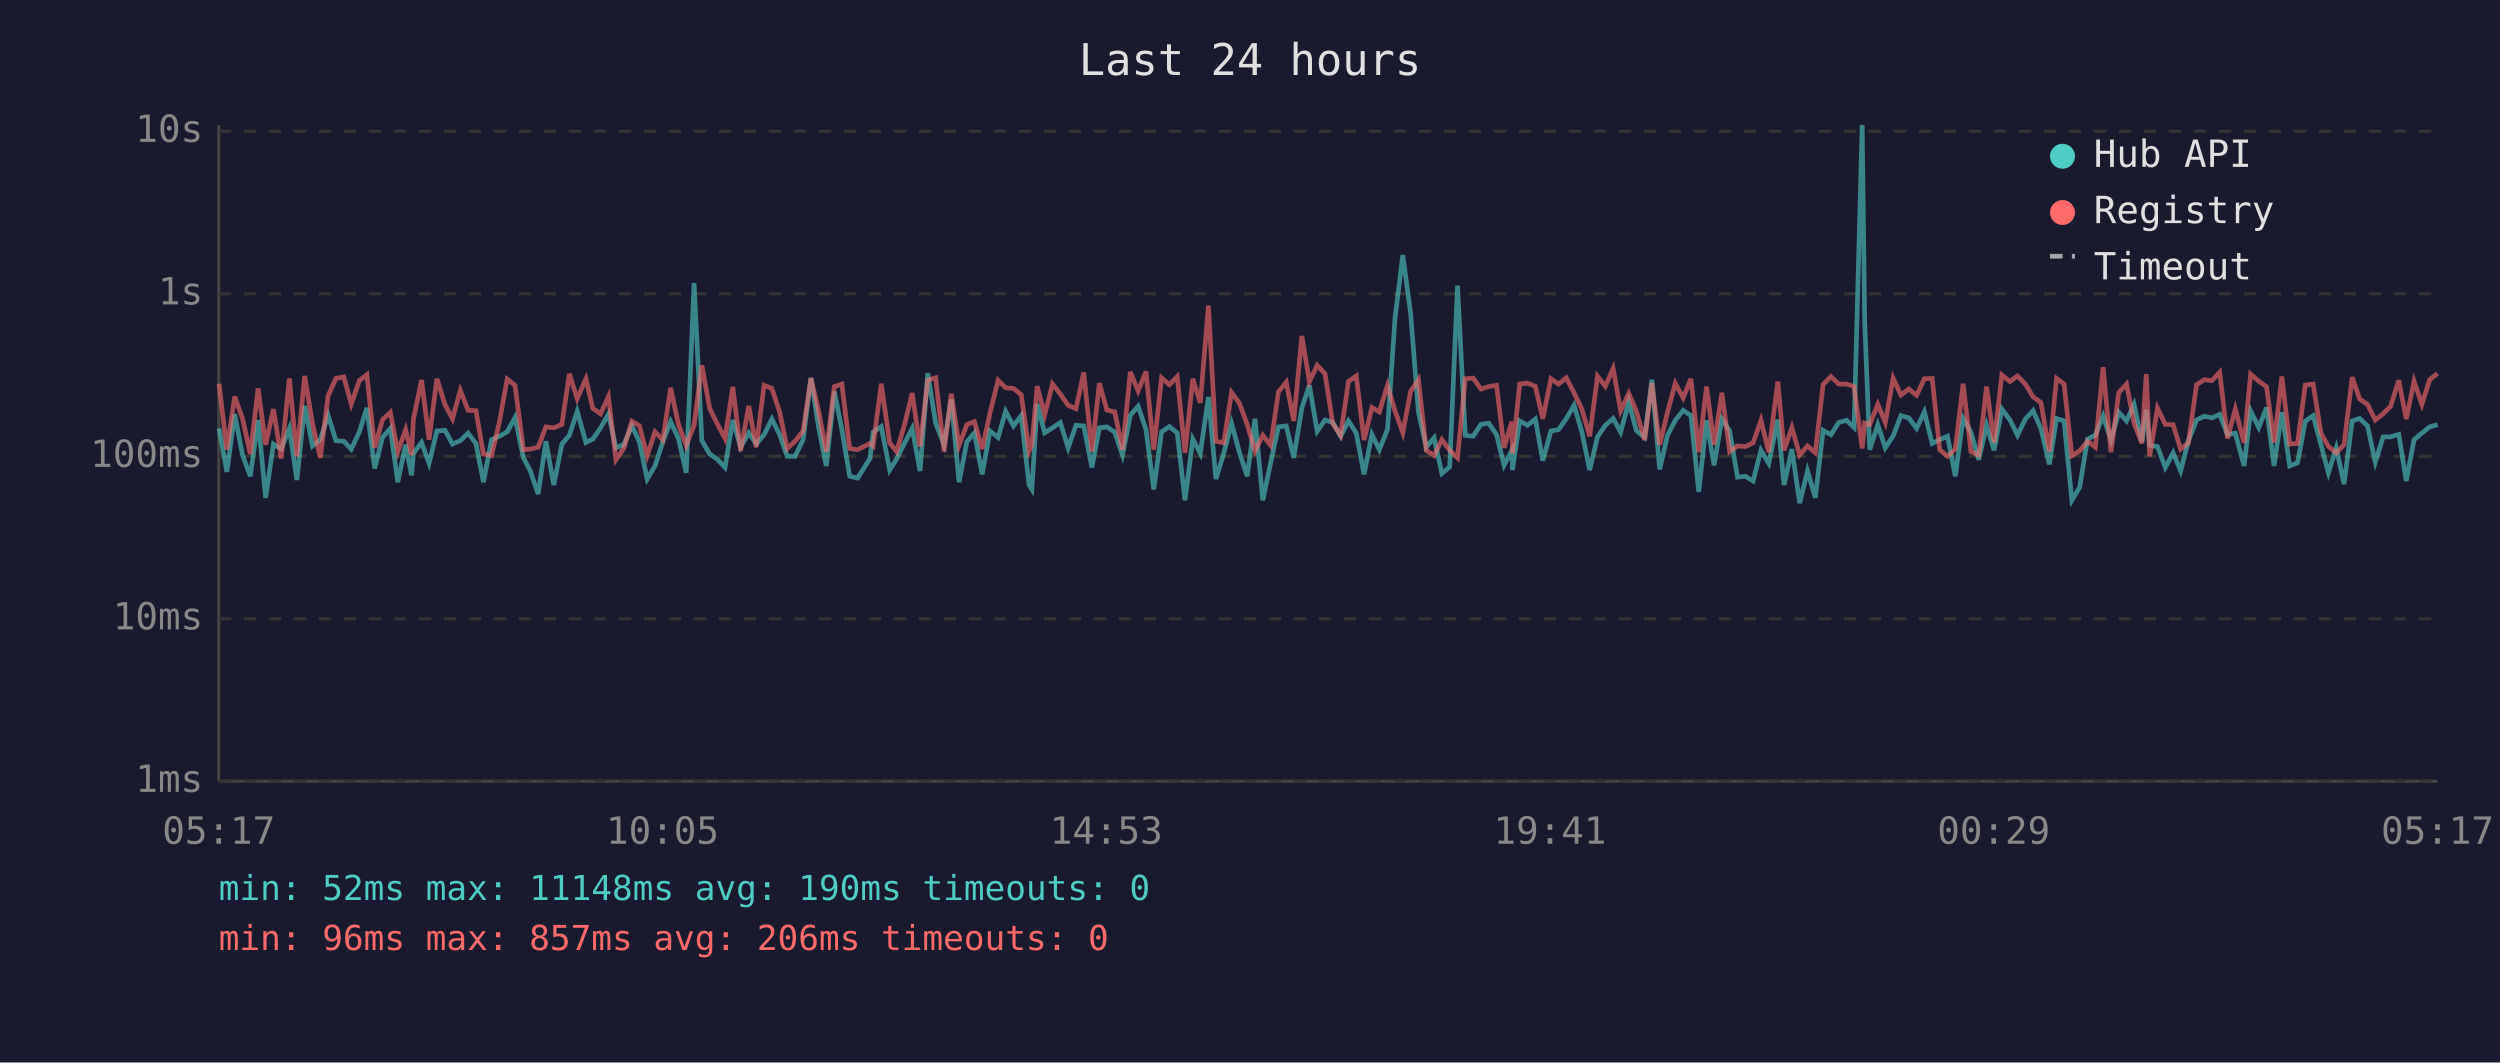
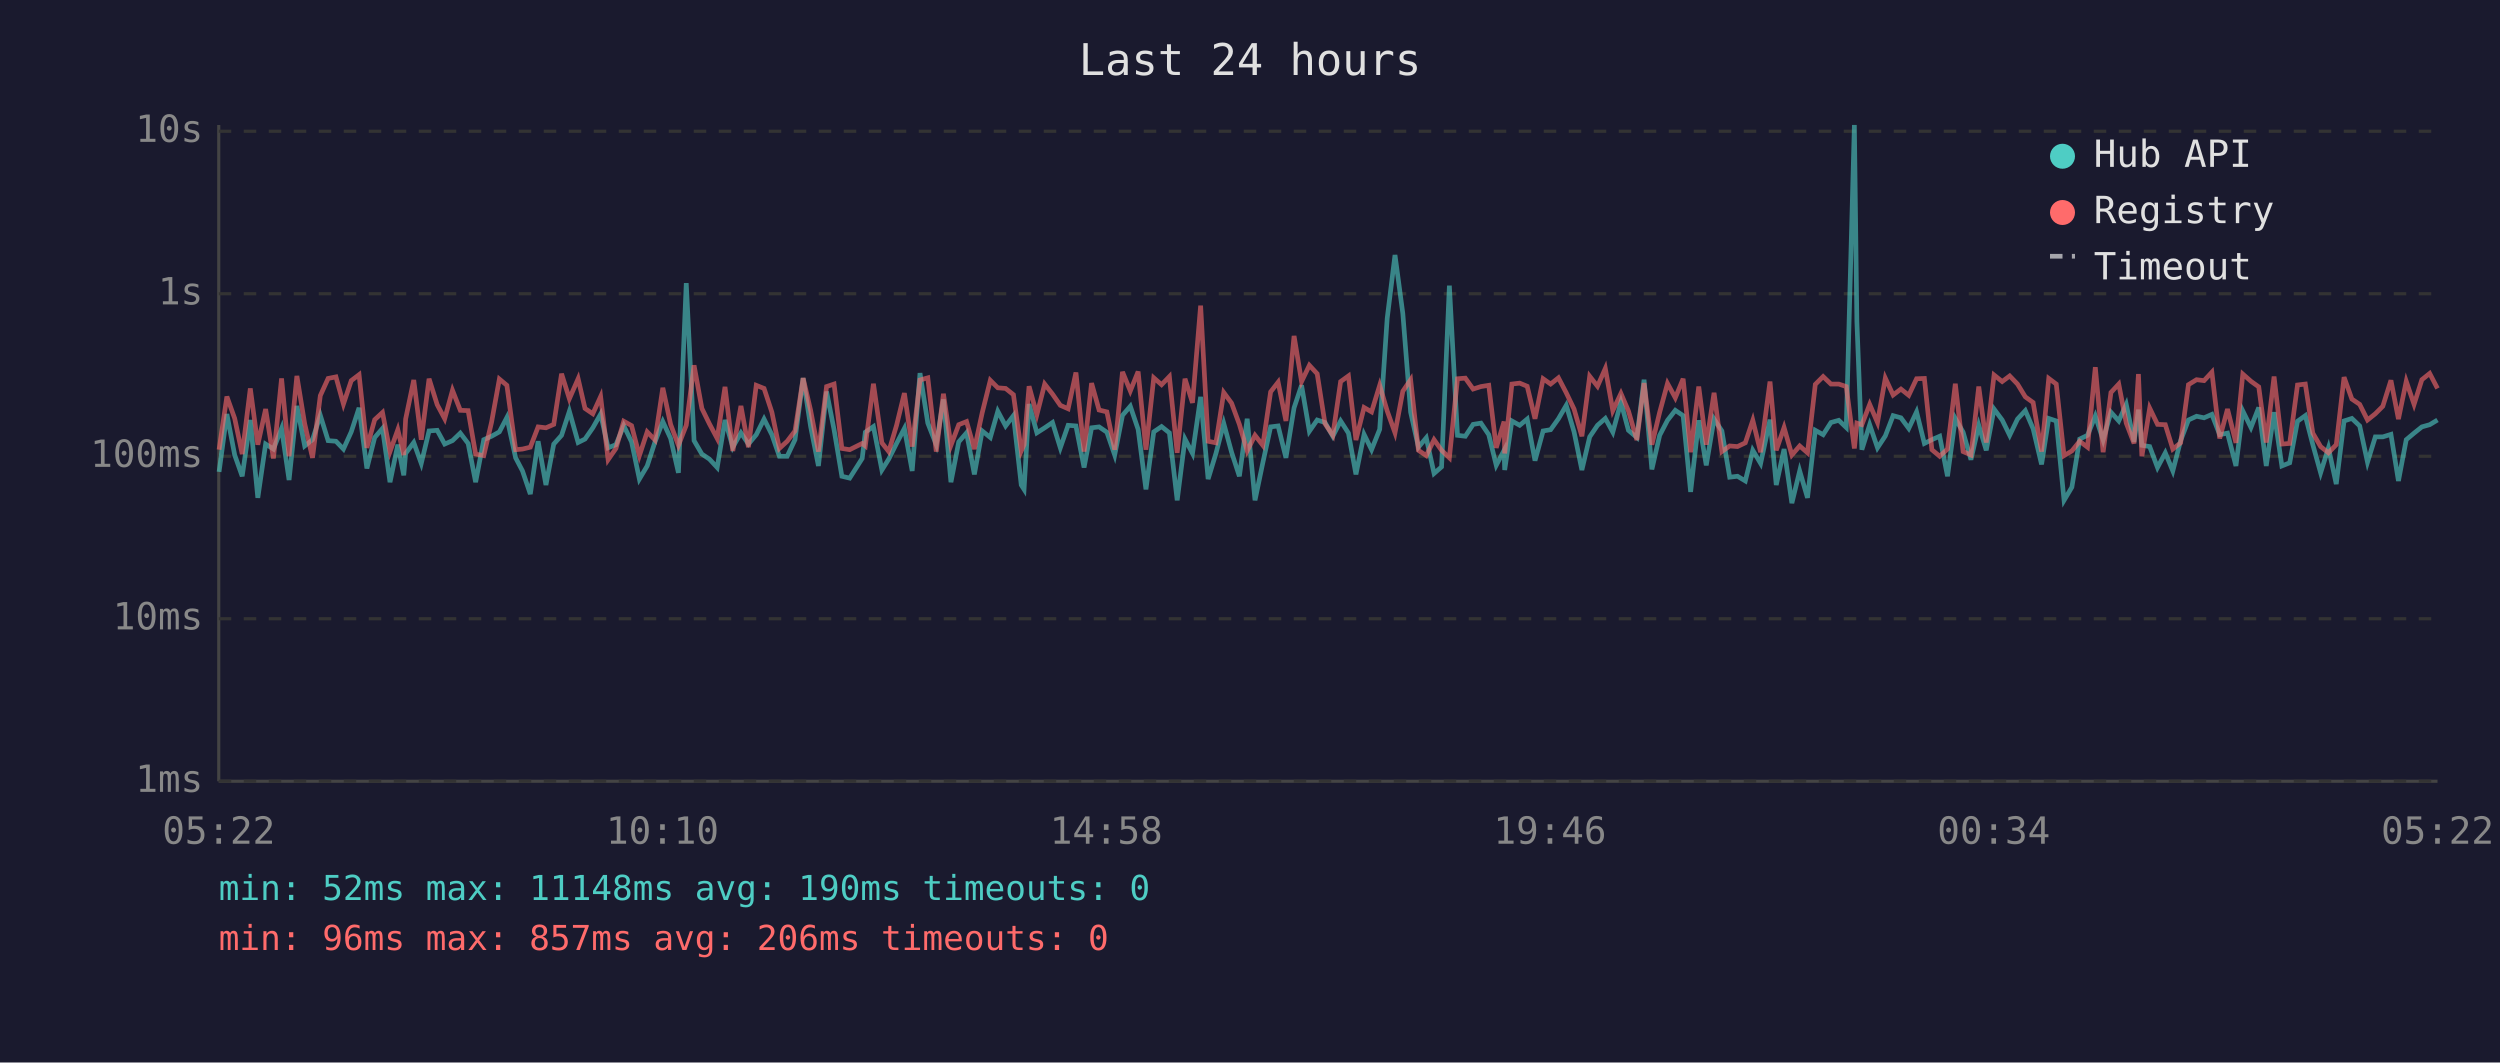
<svg xmlns="http://www.w3.org/2000/svg" viewBox="0 0 800 340" font-family="monospace" font-size="12">
  <rect width="800" height="340" fill="#1a1a2e" />
  <text x="400" y="24" fill="#e0e0e0" font-size="14" text-anchor="middle">Last 24 hours</text>
  <line x1="70" y1="40" x2="70" y2="250" stroke="#444" stroke-width="1" />
  <line x1="70" y1="250" x2="780" y2="250" stroke="#444" stroke-width="1" />
  <line x1="70" y1="250" x2="780" y2="250" stroke="#333" stroke-width="1" stroke-dasharray="4" />
  <text x="65" y="250" fill="#888" text-anchor="end" dominant-baseline="middle">1ms</text>
  <line x1="70" y1="198" x2="780" y2="198" stroke="#333" stroke-width="1" stroke-dasharray="4" />
  <text x="65" y="198" fill="#888" text-anchor="end" dominant-baseline="middle">10ms</text>
  <line x1="70" y1="146" x2="780" y2="146" stroke="#333" stroke-width="1" stroke-dasharray="4" />
  <text x="65" y="146" fill="#888" text-anchor="end" dominant-baseline="middle">100ms</text>
  <line x1="70" y1="94" x2="780" y2="94" stroke="#333" stroke-width="1" stroke-dasharray="4" />
  <text x="65" y="94" fill="#888" text-anchor="end" dominant-baseline="middle">1s</text>
  <line x1="70" y1="42" x2="780" y2="42" stroke="#333" stroke-width="1" stroke-dasharray="4" />
  <text x="65" y="42" fill="#888" text-anchor="end" dominant-baseline="middle">10s</text>
-   <text x="70" y="270" fill="#888" text-anchor="middle">05:17</text>
-   <text x="212" y="270" fill="#888" text-anchor="middle">10:05</text>
-   <text x="354" y="270" fill="#888" text-anchor="middle">14:53</text>
-   <text x="496" y="270" fill="#888" text-anchor="middle">19:41</text>
-   <text x="638" y="270" fill="#888" text-anchor="middle">00:29</text>
-   <text x="780" y="270" fill="#888" text-anchor="middle">05:17</text>
-   <polyline points="70.1,137.1 72.6,151.0 75.1,132.5 77.6,145.6 80.1,152.4 82.6,134.4 85.0,159.3 87.5,142.1 90.0,143.7 92.6,137.1 95.0,153.6 97.5,129.9 100.0,142.7 102.5,140.7 105.0,132.9 107.5,141.0 110.0,141.2 112.4,143.7 115.0,138.2 117.4,130.5 119.9,149.9 122.4,140.0 124.9,137.1 127.3,154.3 129.8,142.3 131.7,152.1 132.3,145.1 134.9,141.6 137.3,148.3 139.8,137.9 142.4,137.7 144.8,142.1 147.3,141.0 149.8,138.6 152.3,141.9 154.7,154.3 157.3,140.7 159.8,139.6 162.3,138.2 164.8,133.6 167.5,146.5 169.7,150.7 172.2,158.1 174.7,141.2 177.2,155.2 179.8,142.1 182.2,139.3 184.7,131.6 187.5,141.6 189.7,140.5 192.2,136.9 194.7,132.5 197.1,143.3 199.6,142.3 202.2,136.2 204.6,141.4 207.1,153.3 209.6,149.1 212.1,141.4 214.6,134.9 217.1,140.3 219.6,151.3 222.1,90.6 224.6,141.0 227.1,145.3 229.5,146.9 232.0,149.6 234.5,134.4 237.0,143.1 239.6,138.5 242.0,142.1 244.5,139.1 247.0,134.1 249.5,139.1 251.9,146.0 254.4,146.0 257.0,140.7 259.5,121.0 261.9,136.5 264.4,149.1 267.0,125.3 269.4,137.5 271.9,152.4 274.4,153.0 278.4,146.7 279.4,138.3 282.0,136.5 284.7,150.4 286.9,146.9 289.4,141.9 291.9,137.1 294.4,150.7 296.9,119.4 299.4,135.4 302.1,142.3 304.4,127.8 306.9,154.3 309.4,141.4 311.8,138.5 314.3,151.8 316.8,137.9 319.4,140.0 321.8,131.6 324.3,136.3 326.8,133.0 329.3,155.2 330.2,156.6 331.9,129.3 334.3,138.5 336.8,136.9 339.3,135.2 341.8,143.3 344.3,136.1 346.8,136.3 349.4,149.6 351.8,136.9 354.2,136.6 356.7,138.3 359.2,145.6 361.7,132.9 364.2,130.0 366.7,137.4 369.2,156.6 371.7,138.2 374.2,136.5 376.7,138.5 379.2,160.1 381.7,140.5 384.1,145.1 386.7,127.0 389.1,153.3 391.6,145.1 394.1,135.5 396.6,144.7 399.1,152.4 401.6,134.0 404.1,160.1 406.6,148.1 409.1,136.6 411.6,136.3 414.0,146.5 416.6,130.5 419.0,123.3 421.5,138.0 424.0,134.4 426.5,135.2 429.0,139.6 431.5,134.7 434.0,138.6 436.5,151.8 439.0,139.0 441.4,143.9 444.0,137.4 446.4,101.9 448.9,81.6 451.4,100.3 453.9,131.9 456.4,143.1 458.9,140.1 461.4,151.5 463.9,149.4 466.4,91.4 468.9,139.3 471.4,139.6 473.9,135.8 476.4,135.4 478.9,139.1 481.3,148.9 483.8,144.1 484.0,150.4 486.3,134.7 488.8,136.1 491.3,134.1 493.7,147.4 496.3,137.9 498.7,137.5 501.2,134.0 503.7,129.7 506.2,138.2 508.7,150.4 511.2,139.8 513.7,136.1 516.2,133.9 518.6,138.3 521.2,128.7 523.6,137.7 526.3,140.0 528.6,121.5 531.1,150.2 533.6,139.3 536.1,134.5 538.6,131.3 541.1,133.0 543.6,157.4 546.1,134.5 548.5,148.9 551.0,134.1 553.5,137.9 556.0,152.7 558.5,152.4 561.0,153.9 563.5,144.1 566.0,148.3 568.9,134.3 570.9,155.2 573.4,143.7 575.9,161.0 578.4,150.7 580.9,159.3 583.4,137.7 585.9,139.1 588.4,135.2 590.9,134.5 593.3,136.8 595.9,40.0 596.7,102.9 598.3,143.9 600.9,135.9 603.3,143.3 605.8,139.5 608.3,133.0 610.8,133.7 613.3,137.1 615.8,131.8 618.3,141.9 620.7,140.7 623.2,139.6 625.7,152.4 628.2,133.9 630.7,138.3 633.2,147.1 635.7,136.1 638.1,144.1 640.6,130.9 643.2,134.4 645.6,139.3 648.1,134.1 650.6,131.4 653.1,137.2 655.8,148.6 658.1,133.9 660.5,134.7 663.0,160.1 665.5,155.9 668.0,140.5 670.5,139.3 673.0,133.1 675.5,140.8 678.0,131.9 680.5,134.7 682.9,129.4 685.4,141.4 686.8,131.1 687.9,142.5 690.4,142.9 692.9,149.6 695.4,144.9 697.8,150.7 700.3,141.0 702.9,134.4 705.4,133.2 707.8,133.7 710.3,132.6 712.8,139.1 715.3,138.6 718.1,149.1 720.2,131.5 722.8,136.8 725.3,130.4 727.7,149.1 730.2,131.9 732.7,149.1 735.2,148.1 737.7,134.8 740.2,133.0 742.7,142.3 745.1,151.3 747.6,143.3 750.1,154.9 752.7,134.7 755.1,133.9 757.6,136.3 760.1,147.9 762.6,139.8 765.0,139.8 767.6,139.0 770.0,153.9 772.5,140.7 775.0,138.6 777.5,136.6 780.0,135.9" fill="none" stroke="#4ecdc4" stroke-width="1.5" opacity="0.6" />
-   <polyline points="70.1,122.8 72.6,143.9 75.1,126.9 77.6,133.9 80.1,145.3 82.6,124.3 85.0,142.3 87.5,130.9 90.0,146.7 92.6,121.1 95.0,146.0 97.5,120.3 100.0,135.6 102.5,146.5 105.0,126.6 107.5,121.1 110.0,120.6 112.4,129.3 115.0,121.8 117.4,119.9 119.9,143.3 122.4,134.3 124.9,132.0 127.3,144.5 129.8,137.5 131.7,145.6 132.3,134.1 134.9,121.6 137.3,140.7 139.8,121.2 142.4,129.5 144.8,134.0 147.3,124.9 149.8,131.3 152.3,131.4 154.7,145.3 157.3,145.8 159.8,135.1 162.3,121.3 164.8,123.3 167.5,143.9 169.7,143.7 172.2,143.1 174.7,136.6 177.2,136.9 179.8,135.8 182.2,119.6 184.7,127.6 187.5,121.2 189.7,130.7 192.2,132.4 194.7,126.9 197.1,147.1 199.6,143.5 202.2,134.8 204.6,136.2 207.1,145.8 209.6,138.2 212.1,140.8 214.6,124.1 217.1,135.8 219.6,142.5 222.1,136.1 224.6,116.9 227.1,130.7 229.5,135.6 232.0,140.3 234.5,123.8 237.0,144.3 239.6,129.9 242.0,143.1 244.5,123.3 247.0,124.3 249.5,131.9 251.9,143.5 254.4,141.2 257.0,137.9 259.5,121.0 261.9,131.3 264.4,144.5 267.0,123.7 269.4,122.9 271.9,143.5 274.4,143.9 278.4,141.9 279.4,142.7 282.0,122.8 284.7,141.7 286.9,144.5 289.4,136.1 291.9,125.8 294.4,142.9 296.9,121.6 299.4,120.9 302.1,144.5 304.4,126.0 306.9,142.5 309.4,135.9 311.8,134.9 314.3,143.7 316.8,132.1 319.4,121.7 321.8,124.1 324.3,124.3 326.8,126.3 329.3,144.3 330.2,142.3 331.9,123.6 334.3,132.7 336.8,122.9 339.3,126.1 341.8,129.7 344.3,130.8 346.8,119.2 349.4,144.5 351.8,122.6 354.2,131.2 356.7,131.8 359.2,143.9 361.7,119.0 364.2,125.1 366.7,118.9 369.2,143.9 371.7,120.9 374.2,123.1 376.7,120.5 379.2,144.9 381.7,121.2 384.1,128.9 386.7,97.8 389.1,141.2 391.6,141.7 394.1,125.6 396.6,129.0 399.1,135.8 401.6,144.3 404.1,139.3 406.6,142.5 409.1,125.4 411.6,122.3 414.0,134.7 416.6,107.5 419.0,122.1 421.5,116.9 424.0,119.6 426.5,135.6 429.0,139.3 431.5,122.1 434.0,120.3 436.5,140.8 439.0,130.4 441.4,131.8 444.0,123.3 446.4,131.5 448.9,138.5 451.4,125.2 453.9,121.5 456.4,144.1 458.9,145.8 461.4,140.7 463.9,144.1 466.4,146.5 468.9,121.2 471.4,121.0 473.9,124.5 476.4,123.7 478.9,123.3 481.3,143.3 483.8,134.9 484.0,145.1 486.3,122.9 488.8,122.6 491.3,123.6 493.7,134.0 496.3,121.2 498.7,122.9 501.2,120.9 503.7,125.7 506.2,130.9 508.7,139.6 511.2,120.4 513.7,123.6 516.2,117.9 518.6,131.4 521.2,125.9 523.6,131.5 526.3,140.8 528.6,122.6 531.1,142.3 533.6,131.9 536.1,122.7 538.6,127.3 541.1,121.2 543.6,144.7 546.1,123.7 548.5,142.3 551.0,125.7 553.5,144.5 556.0,142.7 558.5,142.9 561.0,141.7 563.5,134.5 566.0,144.7 568.9,122.1 570.9,144.1 573.4,136.8 575.9,145.6 578.4,142.7 580.9,144.9 583.4,123.0 585.9,120.5 588.4,122.9 590.9,122.9 593.3,123.7 595.9,143.5 596.7,135.4 598.3,135.9 600.9,129.4 603.3,135.2 605.8,121.0 608.3,126.4 610.8,124.5 613.3,126.5 615.8,121.2 618.3,121.1 620.7,143.9 623.2,146.0 625.7,143.7 628.2,122.8 630.7,144.5 633.2,145.6 635.7,123.7 638.1,141.6 640.6,120.0 643.2,122.1 645.6,120.3 648.1,122.9 650.6,127.0 653.1,128.8 655.8,144.5 658.1,121.1 660.5,122.9 663.0,145.8 665.5,144.3 668.0,141.2 670.5,143.1 673.0,117.5 675.5,144.7 678.0,125.6 680.5,122.9 682.9,135.4 685.4,141.9 686.8,119.7 687.9,146.0 690.4,130.6 692.9,135.8 695.4,135.9 697.8,143.7 700.3,141.7 702.9,123.1 705.4,121.5 707.8,121.8 710.3,119.1 712.8,140.3 715.3,130.9 718.1,141.7 720.2,119.7 722.8,122.0 725.3,123.8 727.7,141.6 730.2,120.5 732.7,142.1 735.2,141.9 737.7,123.2 740.2,122.9 742.7,138.6 745.1,142.9 747.6,144.9 750.1,142.3 752.7,120.7 755.1,127.7 757.6,129.4 760.1,134.4 762.6,132.4 765.0,130.0 767.6,121.7 770.0,134.1 772.5,122.0 775.0,129.4 777.5,121.5 780.0,119.5" fill="none" stroke="#ff6b6b" stroke-width="1.5" opacity="0.6" />
+   <text x="70" y="270" fill="#888" text-anchor="middle">05:22</text>
+   <text x="212" y="270" fill="#888" text-anchor="middle">10:10</text>
+   <text x="354" y="270" fill="#888" text-anchor="middle">14:58</text>
+   <text x="496" y="270" fill="#888" text-anchor="middle">19:46</text>
+   <text x="638" y="270" fill="#888" text-anchor="middle">00:34</text>
+   <text x="780" y="270" fill="#888" text-anchor="middle">05:22</text>
+   <polyline points="70.1,151.0 72.6,132.5 75.1,145.6 77.5,152.4 80.1,134.4 82.5,159.3 85.0,142.1 87.5,143.7 90.1,137.1 92.5,153.6 95.0,129.9 97.5,142.7 100.0,140.7 102.5,132.9 105.0,141.0 107.5,141.2 109.9,143.7 112.4,138.2 114.9,130.5 117.4,149.9 119.9,140.0 122.4,137.1 124.8,154.3 127.3,142.3 129.2,152.1 129.8,145.1 132.4,141.6 134.8,148.3 137.3,137.9 139.9,137.7 142.3,142.1 144.8,141.0 147.3,138.6 149.8,141.9 152.2,154.3 154.8,140.7 157.3,139.6 159.8,138.2 162.2,133.6 165.0,146.5 167.2,150.7 169.7,158.1 172.2,141.2 174.7,155.2 177.2,142.1 179.7,139.3 182.2,131.6 185.0,141.6 187.2,140.5 189.7,136.9 192.2,132.5 194.6,143.3 197.1,142.3 199.6,136.2 202.1,141.4 204.6,153.3 207.1,149.1 209.6,141.4 212.1,134.9 214.6,140.3 217.1,151.3 219.6,90.6 222.1,141.0 224.6,145.3 227.0,146.9 229.5,149.6 232.0,134.4 234.5,143.1 237.1,138.5 239.5,142.1 242.0,139.1 244.5,134.1 247.0,139.1 249.4,146.0 251.9,146.0 254.4,140.7 257.0,121.0 259.4,136.5 261.9,149.1 264.5,125.3 266.9,137.5 269.4,152.4 271.9,153.0 275.9,146.7 276.9,138.3 279.5,136.5 282.2,150.4 284.4,146.9 286.9,141.9 289.4,137.1 291.9,150.7 294.4,119.4 296.9,135.4 299.6,142.3 301.9,127.8 304.3,154.3 306.8,141.4 309.3,138.5 311.8,151.8 314.3,137.9 316.9,140.0 319.3,131.6 321.8,136.3 324.3,133.0 326.8,155.2 327.7,156.6 329.3,129.3 331.8,138.5 334.3,136.9 336.8,135.2 339.3,143.3 341.8,136.1 344.3,136.3 346.9,149.6 349.3,136.9 351.7,136.6 354.2,138.3 356.7,145.6 359.2,132.9 361.7,130.0 364.2,137.4 366.7,156.6 369.2,138.2 371.7,136.5 374.2,138.5 376.7,160.1 379.2,140.5 381.6,145.1 384.2,127.0 386.6,153.3 389.1,145.1 391.6,135.5 394.1,144.7 396.6,152.4 399.1,134.0 401.6,160.1 404.1,148.1 406.6,136.6 409.0,136.3 411.5,146.5 414.1,130.5 416.5,123.3 419.0,138.0 421.5,134.4 424.0,135.2 426.5,139.6 429.0,134.7 431.5,138.6 433.9,151.8 436.5,139.0 438.9,143.9 441.5,137.4 443.9,101.9 446.4,81.6 448.9,100.3 451.4,131.9 453.9,143.1 456.4,140.1 458.9,151.5 461.3,149.4 463.8,91.4 466.4,139.3 468.9,139.6 471.4,135.8 473.9,135.4 476.4,139.1 478.8,148.9 481.3,144.1 481.5,150.4 483.8,134.7 486.3,136.1 488.7,134.1 491.2,147.4 493.8,137.9 496.2,137.5 498.7,134.0 501.2,129.7 503.7,138.2 506.2,150.4 508.7,139.8 511.2,136.1 513.7,133.9 516.1,138.3 518.7,128.7 521.1,137.7 523.8,140.0 526.1,121.5 528.6,150.2 531.1,139.3 533.6,134.5 536.1,131.3 538.6,133.0 541.0,157.4 543.6,134.5 546.0,148.9 548.5,134.1 551.0,137.9 553.5,152.7 556.0,152.4 558.5,153.9 560.9,144.1 563.4,148.3 566.4,134.3 568.4,155.2 570.9,143.7 573.4,161.0 575.9,150.7 578.4,159.3 580.9,137.7 583.4,139.1 585.9,135.2 588.4,134.5 590.8,136.8 593.4,40.0 594.2,102.9 595.8,143.9 598.3,135.9 600.8,143.3 603.3,139.5 605.8,133.0 608.3,133.7 610.8,137.1 613.3,131.8 615.8,141.9 618.2,140.7 620.7,139.6 623.2,152.4 625.7,133.9 628.2,138.3 630.7,147.1 633.2,136.1 635.6,144.1 638.1,130.9 640.7,134.4 643.1,139.3 645.6,134.1 648.1,131.4 650.6,137.2 653.3,148.6 655.6,133.9 658.0,134.7 660.5,160.1 663.0,155.9 665.5,140.5 668.0,139.3 670.5,133.1 673.0,140.8 675.5,131.9 678.0,134.7 680.4,129.4 682.9,141.4 684.3,131.1 685.4,142.5 687.9,142.9 690.4,149.6 692.9,144.9 695.3,150.7 697.8,141.0 700.3,134.4 702.9,133.2 705.3,133.7 707.8,132.6 710.3,139.1 712.8,138.6 715.5,149.1 717.7,131.5 720.3,136.8 722.8,130.4 725.2,149.1 727.7,131.9 730.2,149.1 732.7,148.1 735.2,134.8 737.7,133.0 740.1,142.3 742.6,151.3 745.1,143.3 747.6,154.9 750.1,134.7 752.6,133.9 755.1,136.3 757.6,147.9 760.1,139.8 762.5,139.8 765.1,139.0 767.5,153.9 770.0,140.7 772.5,138.6 775.0,136.6 777.5,135.9 780.0,134.4" fill="none" stroke="#4ecdc4" stroke-width="1.5" opacity="0.6" />
+   <polyline points="70.1,143.9 72.6,126.9 75.1,133.9 77.5,145.3 80.1,124.3 82.5,142.3 85.0,130.9 87.5,146.7 90.1,121.1 92.5,146.0 95.0,120.3 97.5,135.6 100.0,146.5 102.5,126.6 105.0,121.1 107.5,120.6 109.9,129.3 112.4,121.8 114.9,119.9 117.4,143.3 119.9,134.3 122.4,132.0 124.8,144.5 127.3,137.5 129.2,145.6 129.8,134.1 132.4,121.6 134.8,140.7 137.3,121.2 139.9,129.5 142.3,134.0 144.8,124.9 147.3,131.3 149.8,131.4 152.2,145.3 154.8,145.8 157.3,135.1 159.8,121.3 162.2,123.3 165.0,143.9 167.2,143.7 169.7,143.1 172.2,136.6 174.7,136.9 177.2,135.8 179.7,119.6 182.2,127.6 185.0,121.2 187.2,130.7 189.7,132.4 192.2,126.9 194.6,147.1 197.1,143.5 199.6,134.8 202.1,136.2 204.6,145.8 207.1,138.2 209.6,140.8 212.1,124.1 214.6,135.8 217.1,142.5 219.6,136.1 222.1,116.9 224.6,130.7 227.0,135.6 229.5,140.3 232.0,123.8 234.5,144.3 237.1,129.9 239.5,143.1 242.0,123.3 244.5,124.3 247.0,131.9 249.4,143.5 251.9,141.2 254.4,137.9 257.0,121.0 259.4,131.3 261.9,144.5 264.5,123.7 266.9,122.9 269.4,143.5 271.9,143.9 275.9,141.9 276.9,142.7 279.5,122.8 282.2,141.7 284.4,144.5 286.9,136.1 289.4,125.8 291.9,142.9 294.4,121.6 296.9,120.9 299.6,144.5 301.9,126.0 304.3,142.5 306.8,135.9 309.3,134.9 311.8,143.7 314.3,132.1 316.9,121.7 319.3,124.1 321.8,124.3 324.3,126.3 326.8,144.3 327.7,142.3 329.3,123.6 331.8,132.7 334.3,122.9 336.8,126.1 339.3,129.7 341.8,130.8 344.3,119.2 346.9,144.5 349.3,122.6 351.7,131.2 354.2,131.8 356.7,143.9 359.2,119.0 361.7,125.1 364.2,118.9 366.7,143.9 369.2,120.9 371.7,123.1 374.2,120.5 376.7,144.9 379.2,121.2 381.6,128.9 384.2,97.8 386.6,141.2 389.1,141.7 391.6,125.6 394.1,129.0 396.6,135.8 399.1,144.3 401.6,139.3 404.1,142.5 406.6,125.4 409.0,122.3 411.5,134.7 414.1,107.5 416.5,122.1 419.0,116.9 421.5,119.6 424.0,135.6 426.5,139.3 429.0,122.1 431.5,120.3 433.9,140.8 436.5,130.4 438.9,131.8 441.5,123.3 443.9,131.5 446.4,138.5 448.9,125.2 451.4,121.5 453.9,144.1 456.4,145.8 458.9,140.7 461.3,144.1 463.8,146.5 466.4,121.2 468.9,121.0 471.4,124.5 473.9,123.7 476.4,123.3 478.8,143.3 481.3,134.9 481.5,145.1 483.8,122.9 486.3,122.6 488.7,123.6 491.2,134.0 493.8,121.2 496.2,122.9 498.7,120.9 501.2,125.7 503.7,130.9 506.2,139.6 508.7,120.4 511.2,123.6 513.7,117.9 516.1,131.4 518.7,125.9 521.1,131.5 523.8,140.8 526.1,122.6 528.6,142.3 531.1,131.9 533.6,122.7 536.1,127.3 538.6,121.2 541.0,144.7 543.6,123.7 546.0,142.3 548.5,125.7 551.0,144.5 553.5,142.7 556.0,142.9 558.5,141.7 560.9,134.5 563.4,144.7 566.4,122.1 568.4,144.1 570.9,136.8 573.4,145.6 575.9,142.7 578.4,144.9 580.9,123.0 583.4,120.5 585.9,122.9 588.4,122.9 590.8,123.7 593.4,143.5 594.2,135.4 595.8,135.9 598.3,129.4 600.8,135.2 603.3,121.0 605.8,126.4 608.3,124.5 610.8,126.5 613.3,121.2 615.8,121.1 618.2,143.9 620.7,146.0 623.2,143.7 625.7,122.8 628.2,144.5 630.7,145.6 633.2,123.7 635.6,141.6 638.1,120.0 640.7,122.1 643.1,120.3 645.6,122.9 648.1,127.0 650.6,128.8 653.3,144.5 655.6,121.1 658.0,122.9 660.5,145.8 663.0,144.3 665.5,141.2 668.0,143.1 670.5,117.5 673.0,144.7 675.5,125.6 678.0,122.9 680.4,135.4 682.9,141.9 684.3,119.7 685.4,146.0 687.9,130.6 690.4,135.8 692.9,135.9 695.3,143.7 697.8,141.7 700.3,123.1 702.9,121.5 705.3,121.8 707.8,119.1 710.3,140.3 712.8,130.9 715.5,141.7 717.7,119.7 720.3,122.0 722.8,123.8 725.2,141.6 727.7,120.5 730.2,142.1 732.7,141.9 735.2,123.2 737.7,122.9 740.1,138.6 742.6,142.9 745.1,144.9 747.6,142.3 750.1,120.7 752.6,127.7 755.1,129.4 757.6,134.4 760.1,132.4 762.5,130.0 765.1,121.7 767.5,134.1 770.0,122.0 772.5,129.4 775.0,121.5 777.5,119.5 780.0,124.3" fill="none" stroke="#ff6b6b" stroke-width="1.5" opacity="0.6" />
  <circle cx="660" cy="50" r="4" fill="#4ecdc4" />
  <text x="670" y="50" fill="#e0e0e0" dominant-baseline="middle">Hub API</text>
  <circle cx="660" cy="68" r="4" fill="#ff6b6b" />
  <text x="670" y="68" fill="#e0e0e0" dominant-baseline="middle">Registry</text>
  <line x1="656" y1="82" x2="664" y2="82" stroke="#e0e0e0" stroke-width="1.5" stroke-dasharray="4,3" opacity="0.7" />
  <text x="670" y="86" fill="#e0e0e0" dominant-baseline="middle">Timeout</text>
  <text x="70" y="288" fill="#4ecdc4" font-size="11">min: 52ms  max: 11148ms  avg: 190ms  timeouts: 0</text>
  <text x="70" y="304" fill="#ff6b6b" font-size="11">min: 96ms  max: 857ms  avg: 206ms  timeouts: 0</text>
</svg>
